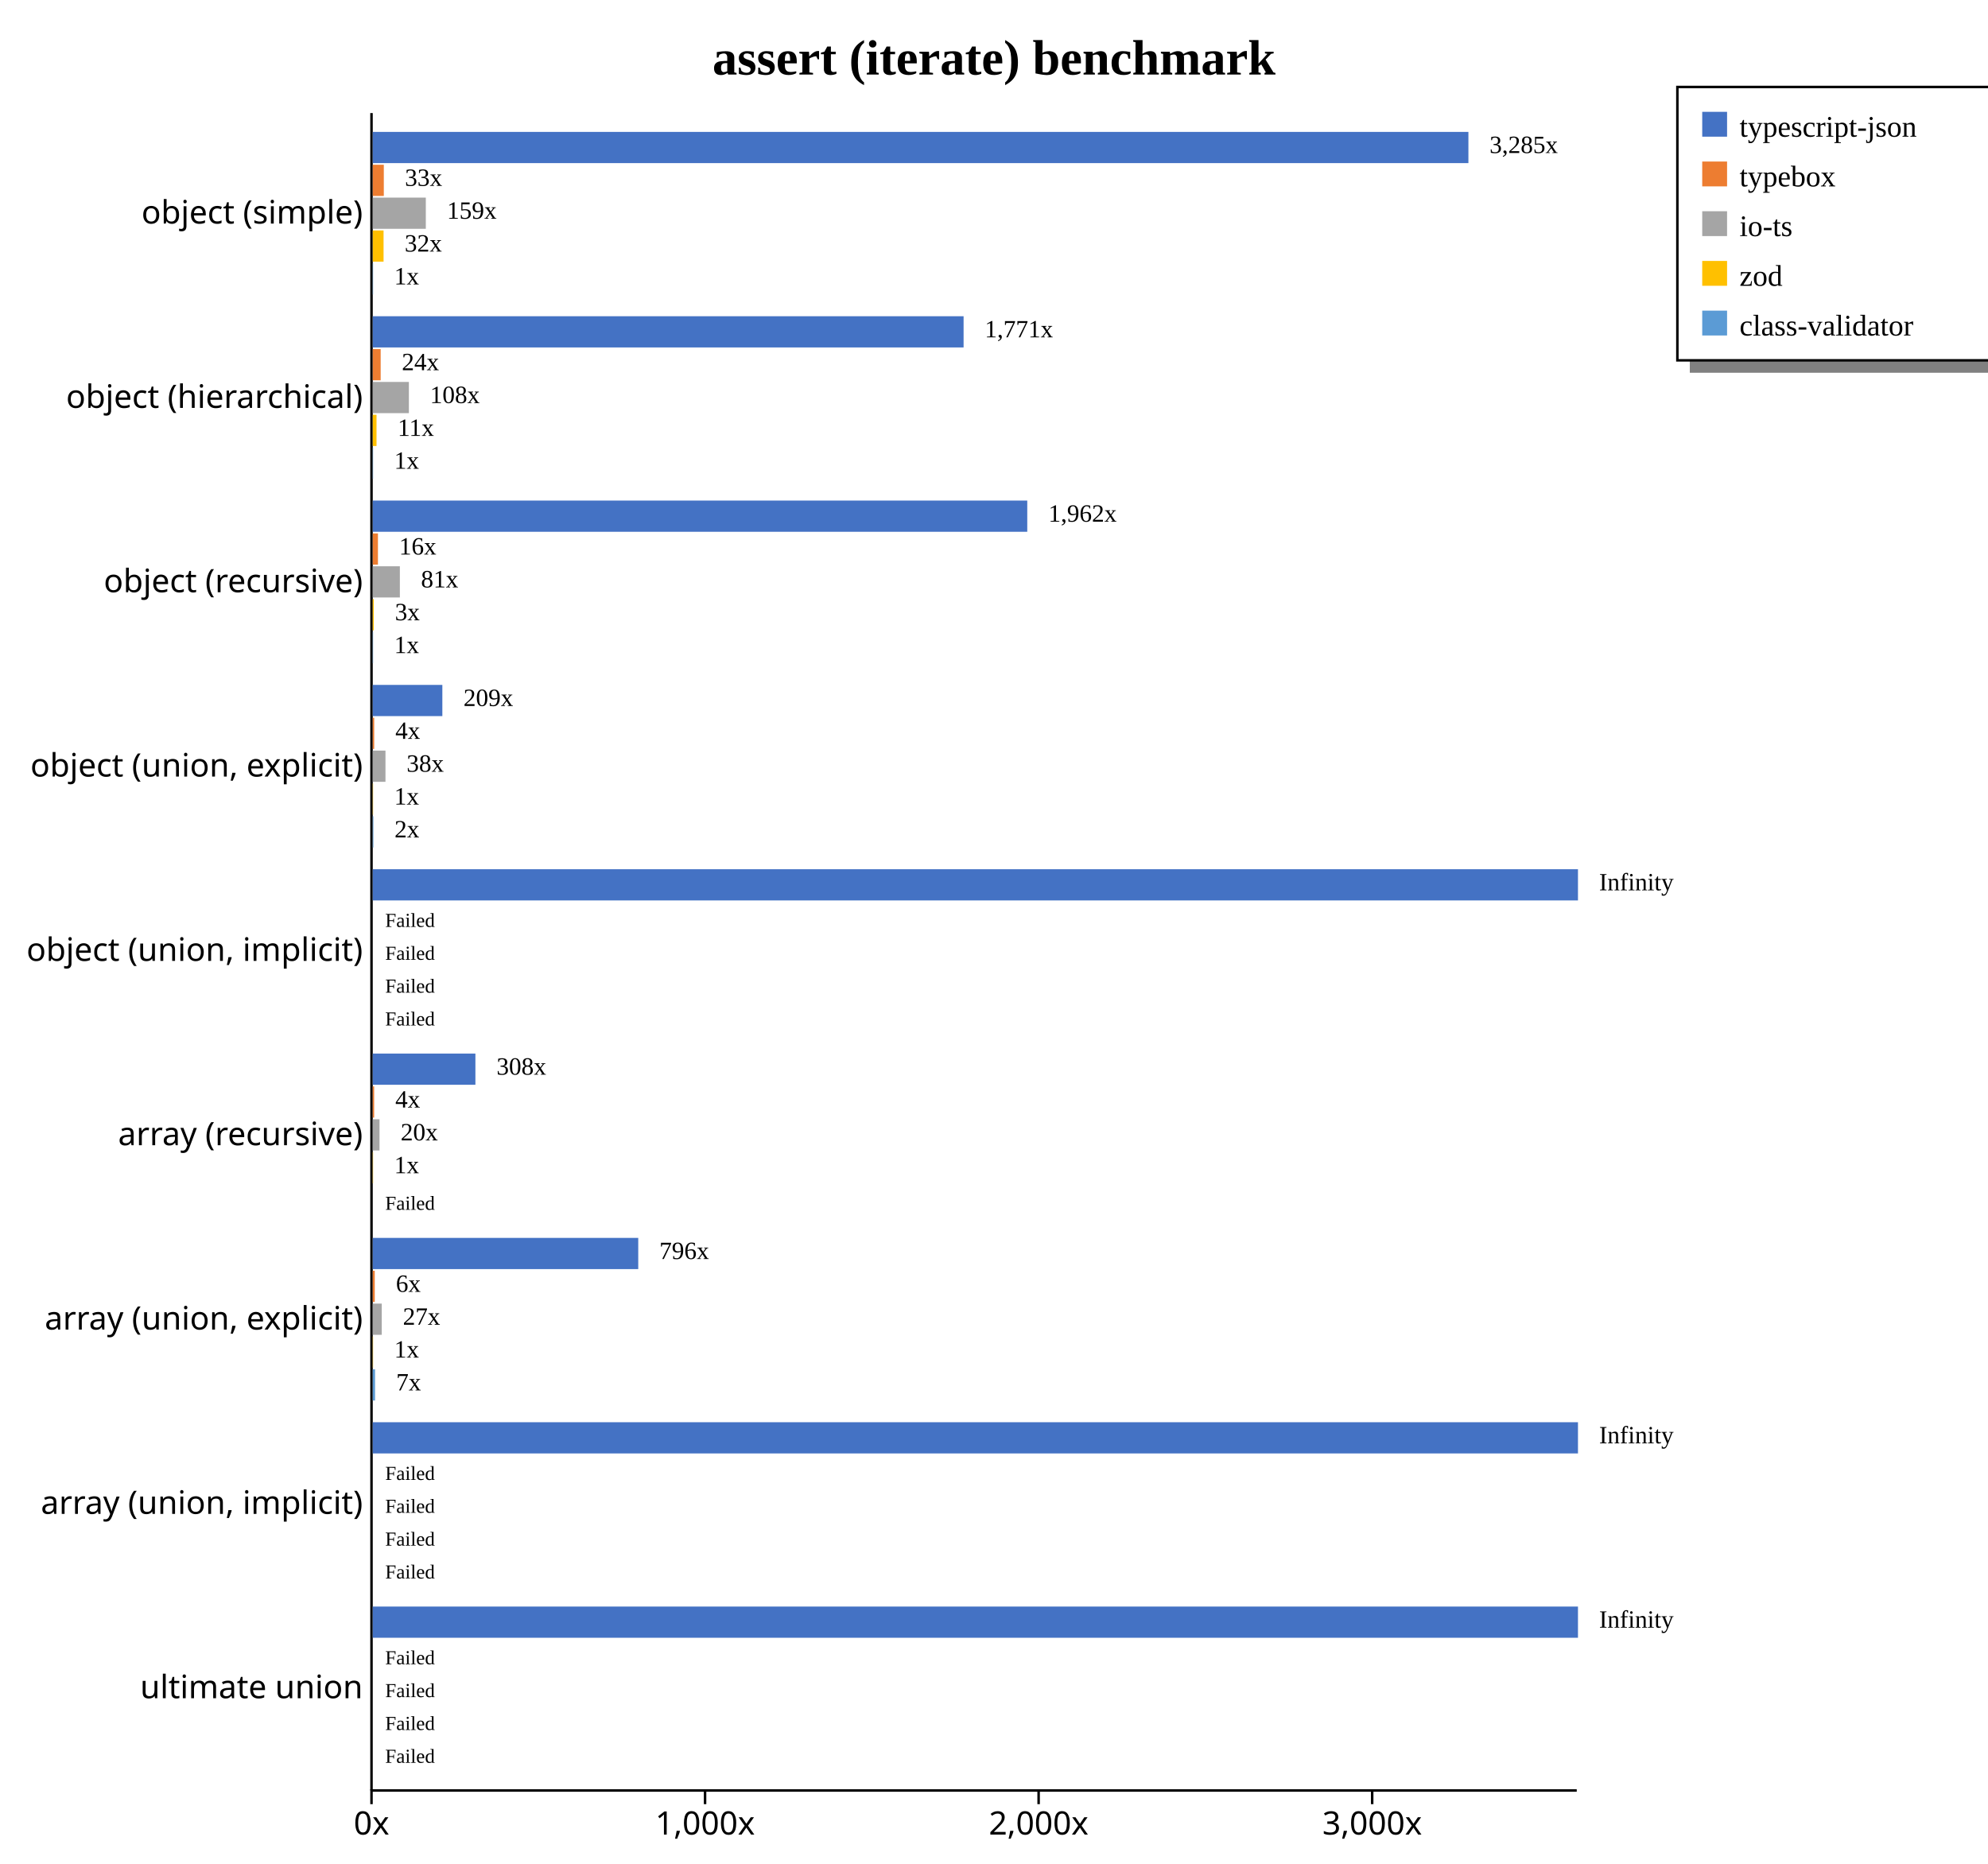
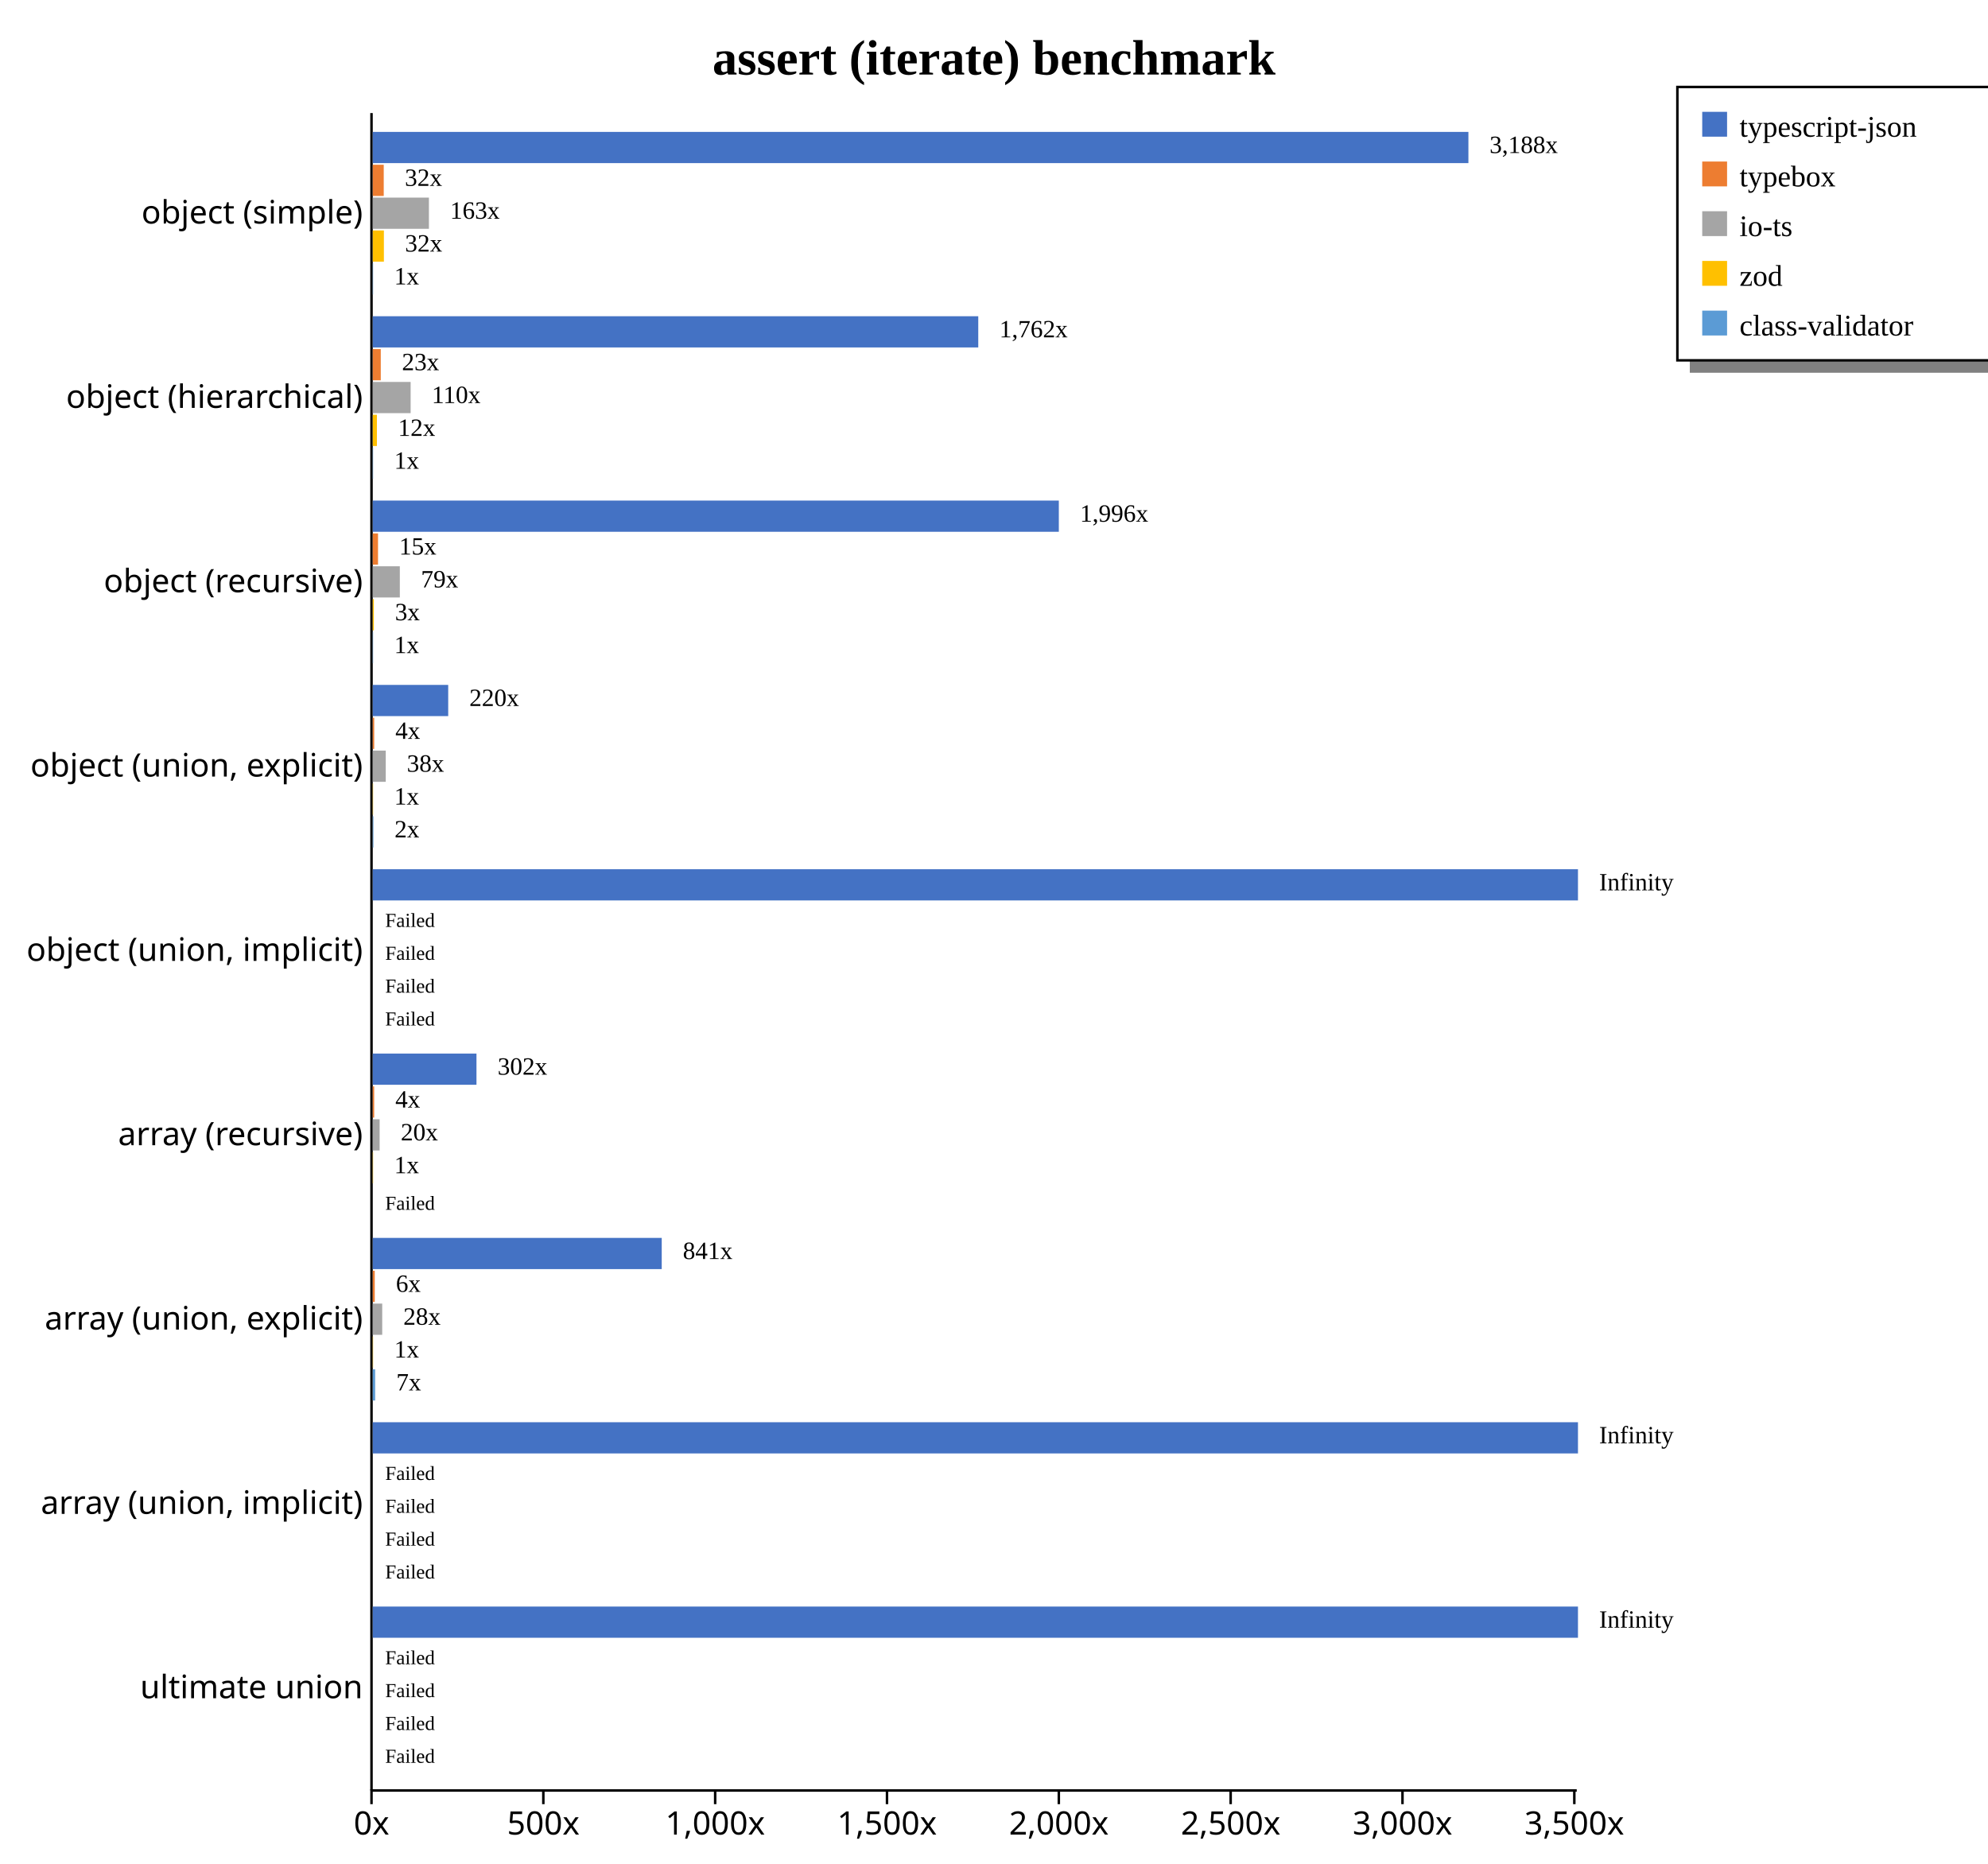
<svg xmlns="http://www.w3.org/2000/svg" width="800" height="750" style="background-color: white;">
  <g class="y axis" transform="translate(149,45)" fill="none" font-size="10" font-family="sans-serif" text-anchor="end" style="font-size: 13px;">
    <path class="domain" stroke="currentColor" d="M0.5,0.5V675.5" />
    <g class="tick" opacity="1" transform="translate(0,40.7967)" style="font-size: 13px;">
      <line stroke="currentColor" x2="0" />
      <text fill="currentColor" x="-3" dy="0.32em">object (simple)    </text>
    </g>
    <g class="tick" opacity="1" transform="translate(0,114.9725)" style="font-size: 13px;">
      <line stroke="currentColor" x2="0" />
      <text fill="currentColor" x="-3" dy="0.32em">object (hierarchical)    </text>
    </g>
    <g class="tick" opacity="1" transform="translate(0,189.1484)" style="font-size: 13px;">
      <line stroke="currentColor" x2="0" />
      <text fill="currentColor" x="-3" dy="0.32em">object (recursive)    </text>
    </g>
    <g class="tick" opacity="1" transform="translate(0,263.3242)" style="font-size: 13px;">
      <line stroke="currentColor" x2="0" />
      <text fill="currentColor" x="-3" dy="0.32em">object (union, explicit)    </text>
    </g>
    <g class="tick" opacity="1" transform="translate(0,337.5)" style="font-size: 13px;">
      <line stroke="currentColor" x2="0" />
      <text fill="currentColor" x="-3" dy="0.32em">object (union, implicit)    </text>
    </g>
    <g class="tick" opacity="1" transform="translate(0,411.6758)" style="font-size: 13px;">
      <line stroke="currentColor" x2="0" />
      <text fill="currentColor" x="-3" dy="0.32em">array (recursive)    </text>
    </g>
    <g class="tick" opacity="1" transform="translate(0,485.8516)" style="font-size: 13px;">
      <line stroke="currentColor" x2="0" />
      <text fill="currentColor" x="-3" dy="0.32em">array (union, explicit)    </text>
    </g>
    <g class="tick" opacity="1" transform="translate(0,560.0275)" style="font-size: 13px;">
      <line stroke="currentColor" x2="0" />
      <text fill="currentColor" x="-3" dy="0.32em">array (union, implicit)    </text>
    </g>
    <g class="tick" opacity="1" transform="translate(0,634.2033)" style="font-size: 13px;">
      <line stroke="currentColor" x2="0" />
      <text fill="currentColor" x="-3" dy="0.32em">ultimate union    </text>
    </g>
  </g>
  <g class="x axis" transform="translate(149,720)" fill="none" font-size="10" font-family="sans-serif" text-anchor="middle" style="font-size: 13px;">
    <path class="domain" stroke="currentColor" d="M0.5,0.5H485.5" />
    <g class="tick" opacity="1" transform="translate(0.5,0)" style="font-size: 13px;">
      <line stroke="currentColor" y2="6" />
      <text fill="currentColor" y="9" dy="0.71em">0x</text>
    </g>
-     <g class="tick" opacity="1" transform="translate(134.7288,0)" style="font-size: 13px;">
+     <g class="tick" opacity="1" transform="translate(69.64696,0)" style="font-size: 13px;">
+       <line stroke="currentColor" y2="6" />
+       <text fill="currentColor" y="9" dy="0.71em">500x</text>
+     </g>
+     <g class="tick" opacity="1" transform="translate(138.7939,0)" style="font-size: 13px;">
      <line stroke="currentColor" y2="6" />
      <text fill="currentColor" y="9" dy="0.71em">1,000x</text>
    </g>
-     <g class="tick" opacity="1" transform="translate(268.9576,0)" style="font-size: 13px;">
+     <g class="tick" opacity="1" transform="translate(207.9409,0)" style="font-size: 13px;">
+       <line stroke="currentColor" y2="6" />
+       <text fill="currentColor" y="9" dy="0.71em">1,500x</text>
+     </g>
+     <g class="tick" opacity="1" transform="translate(277.0879,0)" style="font-size: 13px;">
      <line stroke="currentColor" y2="6" />
      <text fill="currentColor" y="9" dy="0.71em">2,000x</text>
    </g>
-     <g class="tick" opacity="1" transform="translate(403.1864,0)" style="font-size: 13px;">
+     <g class="tick" opacity="1" transform="translate(346.2348,0)" style="font-size: 13px;">
+       <line stroke="currentColor" y2="6" />
+       <text fill="currentColor" y="9" dy="0.71em">2,500x</text>
+     </g>
+     <g class="tick" opacity="1" transform="translate(415.3818,0)" style="font-size: 13px;">
      <line stroke="currentColor" y2="6" />
      <text fill="currentColor" y="9" dy="0.71em">3,000x</text>
+     </g>
+     <g class="tick" opacity="1" transform="translate(484.5287,0)" style="font-size: 13px;">
+       <line stroke="currentColor" y2="6" />
+       <text fill="currentColor" y="9" dy="0.71em">3,500x</text>
    </g>
  </g>
  <text transform="translate(400, 30)" style="text-anchor: middle; font-size: 20px; font-weight: bold;">assert (iterate) benchmark</text>
  <rect x="680" y="145" width="200" height="5" fill="gray" />
  <rect x="675" y="35" width="200" height="110" fill="none" stroke="black" />
  <rect x="685" y="45" width="10" height="10" style="fill: #4472c4;" />
  <text x="700" y="55" style="font-size: 12px;">typescript-json</text>
  <rect x="685" y="65" width="10" height="10" style="fill: #ed7d31;" />
  <text x="700" y="75" style="font-size: 12px;">typebox</text>
  <rect x="685" y="85" width="10" height="10" style="fill: #a5a5a5;" />
  <text x="700" y="95" style="font-size: 12px;">io-ts</text>
  <rect x="685" y="105" width="10" height="10" style="fill: #ffc000;" />
  <text x="700" y="115" style="font-size: 12px;">zod</text>
  <rect x="685" y="125" width="10" height="10" style="fill: #5b9bd5;" />
  <text x="700" y="135" style="font-size: 12px;">class-validator</text>
  <g style="font-size: 13px;">
    <g style="font-size: 13px;">
      <rect x="150" y="53.079" width="440.909" height="12.558" fill="#4472c4" />
-       <rect x="150" y="66.298" width="4.451" height="12.558" fill="#ed7d31" />
-       <rect x="150" y="79.517" width="21.354" height="12.558" fill="#a5a5a5" />
-       <rect x="150" y="92.737" width="4.351" height="12.558" fill="#ffc000" />
-       <rect x="150" y="105.956" width="0.134" height="12.558" fill="#5b9bd5" />
-       <text class="label" x="599.409" y="61.579" font-size="10px">3,285x</text>
-       <text class="label" x="162.951" y="74.798" font-size="10px">33x</text>
-       <text class="label" x="179.854" y="88.017" font-size="10px">159x</text>
-       <text class="label" x="162.851" y="101.237" font-size="10px">32x</text>
-       <text class="label" x="158.634" y="114.456" font-size="10px">1x</text>
+       <rect x="150" y="66.298" width="4.423" height="12.558" fill="#ed7d31" />
+       <rect x="150" y="79.517" width="22.604" height="12.558" fill="#a5a5a5" />
+       <rect x="150" y="92.737" width="4.484" height="12.558" fill="#ffc000" />
+       <rect x="150" y="105.956" width="0.138" height="12.558" fill="#5b9bd5" />
+       <text class="label" x="599.409" y="61.579" font-size="10px">3,188x</text>
+       <text class="label" x="162.923" y="74.798" font-size="10px">32x</text>
+       <text class="label" x="181.104" y="88.017" font-size="10px">163x</text>
+       <text class="label" x="162.984" y="101.237" font-size="10px">32x</text>
+       <text class="label" x="158.638" y="114.456" font-size="10px">1x</text>
      <text class="label" x="595.909" y="63.079" font-size="8px" />
-       <text class="label" x="159.451" y="76.298" font-size="8px" />
-       <text class="label" x="176.354" y="89.517" font-size="8px" />
-       <text class="label" x="159.351" y="102.737" font-size="8px" />
-       <text class="label" x="155.134" y="115.956" font-size="8px" />
-     </g>
-     <g style="font-size: 13px;">
-       <rect x="150" y="127.254" width="237.763" height="12.558" fill="#4472c4" />
-       <rect x="150" y="140.474" width="3.187" height="12.558" fill="#ed7d31" />
-       <rect x="150" y="153.693" width="14.541" height="12.558" fill="#a5a5a5" />
-       <rect x="150" y="166.913" width="1.518" height="12.558" fill="#ffc000" />
-       <rect x="150" y="180.132" width="0.134" height="12.558" fill="#5b9bd5" />
-       <text class="label" x="396.263" y="135.754" font-size="10px">1,771x</text>
-       <text class="label" x="161.687" y="148.974" font-size="10px">24x</text>
-       <text class="label" x="173.041" y="162.193" font-size="10px">108x</text>
-       <text class="label" x="160.018" y="175.413" font-size="10px">11x</text>
-       <text class="label" x="158.634" y="188.632" font-size="10px">1x</text>
-       <text class="label" x="392.763" y="137.254" font-size="8px" />
-       <text class="label" x="158.187" y="150.474" font-size="8px" />
-       <text class="label" x="169.541" y="163.693" font-size="8px" />
-       <text class="label" x="156.518" y="176.913" font-size="8px" />
-       <text class="label" x="155.134" y="190.132" font-size="8px" />
-     </g>
-     <g style="font-size: 13px;">
-       <rect x="150" y="201.43" width="263.384" height="12.558" fill="#4472c4" />
-       <rect x="150" y="214.65" width="2.092" height="12.558" fill="#ed7d31" />
-       <rect x="150" y="227.869" width="10.912" height="12.558" fill="#a5a5a5" />
-       <rect x="150" y="241.089" width="0.426" height="12.558" fill="#ffc000" />
-       <rect x="150" y="254.308" width="0.134" height="12.558" fill="#5b9bd5" />
-       <text class="label" x="421.884" y="209.93" font-size="10px">1,962x</text>
-       <text class="label" x="160.592" y="223.15" font-size="10px">16x</text>
-       <text class="label" x="169.412" y="236.369" font-size="10px">81x</text>
-       <text class="label" x="158.926" y="249.589" font-size="10px">3x</text>
-       <text class="label" x="158.634" y="262.808" font-size="10px">1x</text>
-       <text class="label" x="418.384" y="211.43" font-size="8px" />
-       <text class="label" x="157.092" y="224.65" font-size="8px" />
-       <text class="label" x="165.912" y="237.869" font-size="8px" />
-       <text class="label" x="155.426" y="251.089" font-size="8px" />
-       <text class="label" x="155.134" y="264.308" font-size="8px" />
-     </g>
-     <g style="font-size: 13px;">
-       <rect x="150" y="275.606" width="28.009" height="12.558" fill="#4472c4" />
-       <rect x="150" y="288.825" width="0.584" height="12.558" fill="#ed7d31" />
-       <rect x="150" y="302.045" width="5.118" height="12.558" fill="#a5a5a5" />
-       <rect x="150" y="315.264" width="0.134" height="12.558" fill="#ffc000" />
-       <rect x="150" y="328.484" width="0.253" height="12.558" fill="#5b9bd5" />
-       <text class="label" x="186.509" y="284.106" font-size="10px">209x</text>
-       <text class="label" x="159.084" y="297.325" font-size="10px">4x</text>
-       <text class="label" x="163.618" y="310.545" font-size="10px">38x</text>
-       <text class="label" x="158.634" y="323.764" font-size="10px">1x</text>
-       <text class="label" x="158.753" y="336.984" font-size="10px">2x</text>
-       <text class="label" x="183.009" y="285.606" font-size="8px" />
-       <text class="label" x="155.584" y="298.825" font-size="8px" />
-       <text class="label" x="160.118" y="312.045" font-size="8px" />
-       <text class="label" x="155.134" y="325.264" font-size="8px" />
-       <text class="label" x="155.253" y="338.484" font-size="8px" />
+       <text class="label" x="159.423" y="76.298" font-size="8px" />
+       <text class="label" x="177.604" y="89.517" font-size="8px" />
+       <text class="label" x="159.484" y="102.737" font-size="8px" />
+       <text class="label" x="155.138" y="115.956" font-size="8px" />
+     </g>
+     <g style="font-size: 13px;">
+       <rect x="150" y="127.254" width="243.668" height="12.558" fill="#4472c4" />
+       <rect x="150" y="140.474" width="3.232" height="12.558" fill="#ed7d31" />
+       <rect x="150" y="153.693" width="15.243" height="12.558" fill="#a5a5a5" />
+       <rect x="150" y="166.913" width="1.676" height="12.558" fill="#ffc000" />
+       <rect x="150" y="180.132" width="0.138" height="12.558" fill="#5b9bd5" />
+       <text class="label" x="402.168" y="135.754" font-size="10px">1,762x</text>
+       <text class="label" x="161.732" y="148.974" font-size="10px">23x</text>
+       <text class="label" x="173.743" y="162.193" font-size="10px">110x</text>
+       <text class="label" x="160.176" y="175.413" font-size="10px">12x</text>
+       <text class="label" x="158.638" y="188.632" font-size="10px">1x</text>
+       <text class="label" x="398.668" y="137.254" font-size="8px" />
+       <text class="label" x="158.232" y="150.474" font-size="8px" />
+       <text class="label" x="170.243" y="163.693" font-size="8px" />
+       <text class="label" x="156.676" y="176.913" font-size="8px" />
+       <text class="label" x="155.138" y="190.132" font-size="8px" />
+     </g>
+     <g style="font-size: 13px;">
+       <rect x="150" y="201.43" width="276.087" height="12.558" fill="#4472c4" />
+       <rect x="150" y="214.65" width="2.123" height="12.558" fill="#ed7d31" />
+       <rect x="150" y="227.869" width="10.898" height="12.558" fill="#a5a5a5" />
+       <rect x="150" y="241.089" width="0.447" height="12.558" fill="#ffc000" />
+       <rect x="150" y="254.308" width="0.138" height="12.558" fill="#5b9bd5" />
+       <text class="label" x="434.587" y="209.93" font-size="10px">1,996x</text>
+       <text class="label" x="160.623" y="223.15" font-size="10px">15x</text>
+       <text class="label" x="169.398" y="236.369" font-size="10px">79x</text>
+       <text class="label" x="158.947" y="249.589" font-size="10px">3x</text>
+       <text class="label" x="158.638" y="262.808" font-size="10px">1x</text>
+       <text class="label" x="431.087" y="211.43" font-size="8px" />
+       <text class="label" x="157.123" y="224.65" font-size="8px" />
+       <text class="label" x="165.898" y="237.869" font-size="8px" />
+       <text class="label" x="155.447" y="251.089" font-size="8px" />
+       <text class="label" x="155.138" y="264.308" font-size="8px" />
+     </g>
+     <g style="font-size: 13px;">
+       <rect x="150" y="275.606" width="30.365" height="12.558" fill="#4472c4" />
+       <rect x="150" y="288.825" width="0.588" height="12.558" fill="#ed7d31" />
+       <rect x="150" y="302.045" width="5.228" height="12.558" fill="#a5a5a5" />
+       <rect x="150" y="315.264" width="0.138" height="12.558" fill="#ffc000" />
+       <rect x="150" y="328.484" width="0.264" height="12.558" fill="#5b9bd5" />
+       <text class="label" x="188.865" y="284.106" font-size="10px">220x</text>
+       <text class="label" x="159.088" y="297.325" font-size="10px">4x</text>
+       <text class="label" x="163.728" y="310.545" font-size="10px">38x</text>
+       <text class="label" x="158.638" y="323.764" font-size="10px">1x</text>
+       <text class="label" x="158.764" y="336.984" font-size="10px">2x</text>
+       <text class="label" x="185.365" y="285.606" font-size="8px" />
+       <text class="label" x="155.588" y="298.825" font-size="8px" />
+       <text class="label" x="160.228" y="312.045" font-size="8px" />
+       <text class="label" x="155.138" y="325.264" font-size="8px" />
+       <text class="label" x="155.264" y="338.484" font-size="8px" />
    </g>
    <g style="font-size: 13px;">
      <rect x="150" y="349.782" width="485" height="12.558" fill="#4472c4" />
      <rect x="150" y="363.001" width="0" height="12.558" fill="#ed7d31" />
      <rect x="150" y="376.221" width="0" height="12.558" fill="#a5a5a5" />
      <rect x="150" y="389.44" width="0" height="12.558" fill="#ffc000" />
      <rect x="150" y="402.66" width="0" height="12.558" fill="#5b9bd5" />
      <text class="label" x="643.5" y="358.282" font-size="10px">Infinity</text>
      <text class="label" x="158.5" y="371.501" font-size="10px" />
      <text class="label" x="158.5" y="384.721" font-size="10px" />
      <text class="label" x="158.5" y="397.94" font-size="10px" />
      <text class="label" x="158.5" y="411.16" font-size="10px" />
      <text class="label" x="640" y="359.782" font-size="8px" />
      <text class="label" x="155" y="373.001" font-size="8px">Failed</text>
      <text class="label" x="155" y="386.221" font-size="8px">Failed</text>
      <text class="label" x="155" y="399.44" font-size="8px">Failed</text>
      <text class="label" x="155" y="412.66" font-size="8px">Failed</text>
    </g>
    <g style="font-size: 13px;">
-       <rect x="150" y="423.958" width="41.309" height="12.558" fill="#4472c4" />
-       <rect x="150" y="437.177" width="0.567" height="12.558" fill="#ed7d31" />
-       <rect x="150" y="450.397" width="2.721" height="12.558" fill="#a5a5a5" />
-       <rect x="150" y="463.616" width="0.134" height="12.558" fill="#ffc000" />
+       <rect x="150" y="423.958" width="41.741" height="12.558" fill="#4472c4" />
+       <rect x="150" y="437.177" width="0.577" height="12.558" fill="#ed7d31" />
+       <rect x="150" y="450.397" width="2.765" height="12.558" fill="#a5a5a5" />
+       <rect x="150" y="463.616" width="0.138" height="12.558" fill="#ffc000" />
      <rect x="150" y="476.835" width="0" height="12.558" fill="#5b9bd5" />
-       <text class="label" x="199.809" y="432.458" font-size="10px">308x</text>
-       <text class="label" x="159.067" y="445.677" font-size="10px">4x</text>
-       <text class="label" x="161.221" y="458.897" font-size="10px">20x</text>
-       <text class="label" x="158.634" y="472.116" font-size="10px">1x</text>
+       <text class="label" x="200.241" y="432.458" font-size="10px">302x</text>
+       <text class="label" x="159.077" y="445.677" font-size="10px">4x</text>
+       <text class="label" x="161.265" y="458.897" font-size="10px">20x</text>
+       <text class="label" x="158.638" y="472.116" font-size="10px">1x</text>
      <text class="label" x="158.5" y="485.335" font-size="10px" />
-       <text class="label" x="196.309" y="433.958" font-size="8px" />
-       <text class="label" x="155.567" y="447.177" font-size="8px" />
-       <text class="label" x="157.721" y="460.397" font-size="8px" />
-       <text class="label" x="155.134" y="473.616" font-size="8px" />
+       <text class="label" x="196.741" y="433.958" font-size="8px" />
+       <text class="label" x="155.577" y="447.177" font-size="8px" />
+       <text class="label" x="157.765" y="460.397" font-size="8px" />
+       <text class="label" x="155.138" y="473.616" font-size="8px" />
      <text class="label" x="155" y="486.835" font-size="8px">Failed</text>
    </g>
    <g style="font-size: 13px;">
-       <rect x="150" y="498.134" width="106.837" height="12.558" fill="#4472c4" />
+       <rect x="150" y="498.134" width="116.29" height="12.558" fill="#4472c4" />
      <rect x="150" y="511.353" width="0.81" height="12.558" fill="#ed7d31" />
-       <rect x="150" y="524.572" width="3.62" height="12.558" fill="#a5a5a5" />
-       <rect x="150" y="537.792" width="0.134" height="12.558" fill="#ffc000" />
-       <rect x="150" y="551.011" width="0.929" height="12.558" fill="#5b9bd5" />
-       <text class="label" x="265.337" y="506.634" font-size="10px">796x</text>
+       <rect x="150" y="524.572" width="3.81" height="12.558" fill="#a5a5a5" />
+       <rect x="150" y="537.792" width="0.138" height="12.558" fill="#ffc000" />
+       <rect x="150" y="551.011" width="0.969" height="12.558" fill="#5b9bd5" />
+       <text class="label" x="274.79" y="506.634" font-size="10px">841x</text>
      <text class="label" x="159.31" y="519.853" font-size="10px">6x</text>
-       <text class="label" x="162.12" y="533.072" font-size="10px">27x</text>
-       <text class="label" x="158.634" y="546.292" font-size="10px">1x</text>
-       <text class="label" x="159.429" y="559.511" font-size="10px">7x</text>
-       <text class="label" x="261.837" y="508.134" font-size="8px" />
+       <text class="label" x="162.31" y="533.072" font-size="10px">28x</text>
+       <text class="label" x="158.638" y="546.292" font-size="10px">1x</text>
+       <text class="label" x="159.469" y="559.511" font-size="10px">7x</text>
+       <text class="label" x="271.29" y="508.134" font-size="8px" />
      <text class="label" x="155.81" y="521.353" font-size="8px" />
-       <text class="label" x="158.62" y="534.572" font-size="8px" />
-       <text class="label" x="155.134" y="547.792" font-size="8px" />
-       <text class="label" x="155.929" y="561.011" font-size="8px" />
+       <text class="label" x="158.81" y="534.572" font-size="8px" />
+       <text class="label" x="155.138" y="547.792" font-size="8px" />
+       <text class="label" x="155.969" y="561.011" font-size="8px" />
    </g>
    <g style="font-size: 13px;">
      <rect x="150" y="572.309" width="485" height="12.558" fill="#4472c4" />
      <rect x="150" y="585.529" width="0" height="12.558" fill="#ed7d31" />
      <rect x="150" y="598.748" width="0" height="12.558" fill="#a5a5a5" />
      <rect x="150" y="611.968" width="0" height="12.558" fill="#ffc000" />
      <rect x="150" y="625.187" width="0" height="12.558" fill="#5b9bd5" />
      <text class="label" x="643.5" y="580.809" font-size="10px">Infinity</text>
      <text class="label" x="158.5" y="594.029" font-size="10px" />
      <text class="label" x="158.5" y="607.248" font-size="10px" />
      <text class="label" x="158.5" y="620.468" font-size="10px" />
      <text class="label" x="158.5" y="633.687" font-size="10px" />
      <text class="label" x="640" y="582.309" font-size="8px" />
      <text class="label" x="155" y="595.529" font-size="8px">Failed</text>
      <text class="label" x="155" y="608.748" font-size="8px">Failed</text>
      <text class="label" x="155" y="621.968" font-size="8px">Failed</text>
      <text class="label" x="155" y="635.187" font-size="8px">Failed</text>
    </g>
    <g style="font-size: 13px;">
      <rect x="150" y="646.485" width="485" height="12.558" fill="#4472c4" />
      <rect x="150" y="659.705" width="0" height="12.558" fill="#ed7d31" />
      <rect x="150" y="672.924" width="0" height="12.558" fill="#a5a5a5" />
      <rect x="150" y="686.144" width="0" height="12.558" fill="#ffc000" />
      <rect x="150" y="699.363" width="0" height="12.558" fill="#5b9bd5" />
      <text class="label" x="643.5" y="654.985" font-size="10px">Infinity</text>
      <text class="label" x="158.5" y="668.205" font-size="10px" />
      <text class="label" x="158.5" y="681.424" font-size="10px" />
      <text class="label" x="158.5" y="694.644" font-size="10px" />
      <text class="label" x="158.5" y="707.863" font-size="10px" />
      <text class="label" x="640" y="656.485" font-size="8px" />
      <text class="label" x="155" y="669.705" font-size="8px">Failed</text>
      <text class="label" x="155" y="682.924" font-size="8px">Failed</text>
      <text class="label" x="155" y="696.144" font-size="8px">Failed</text>
      <text class="label" x="155" y="709.363" font-size="8px">Failed</text>
    </g>
  </g>
</svg>
